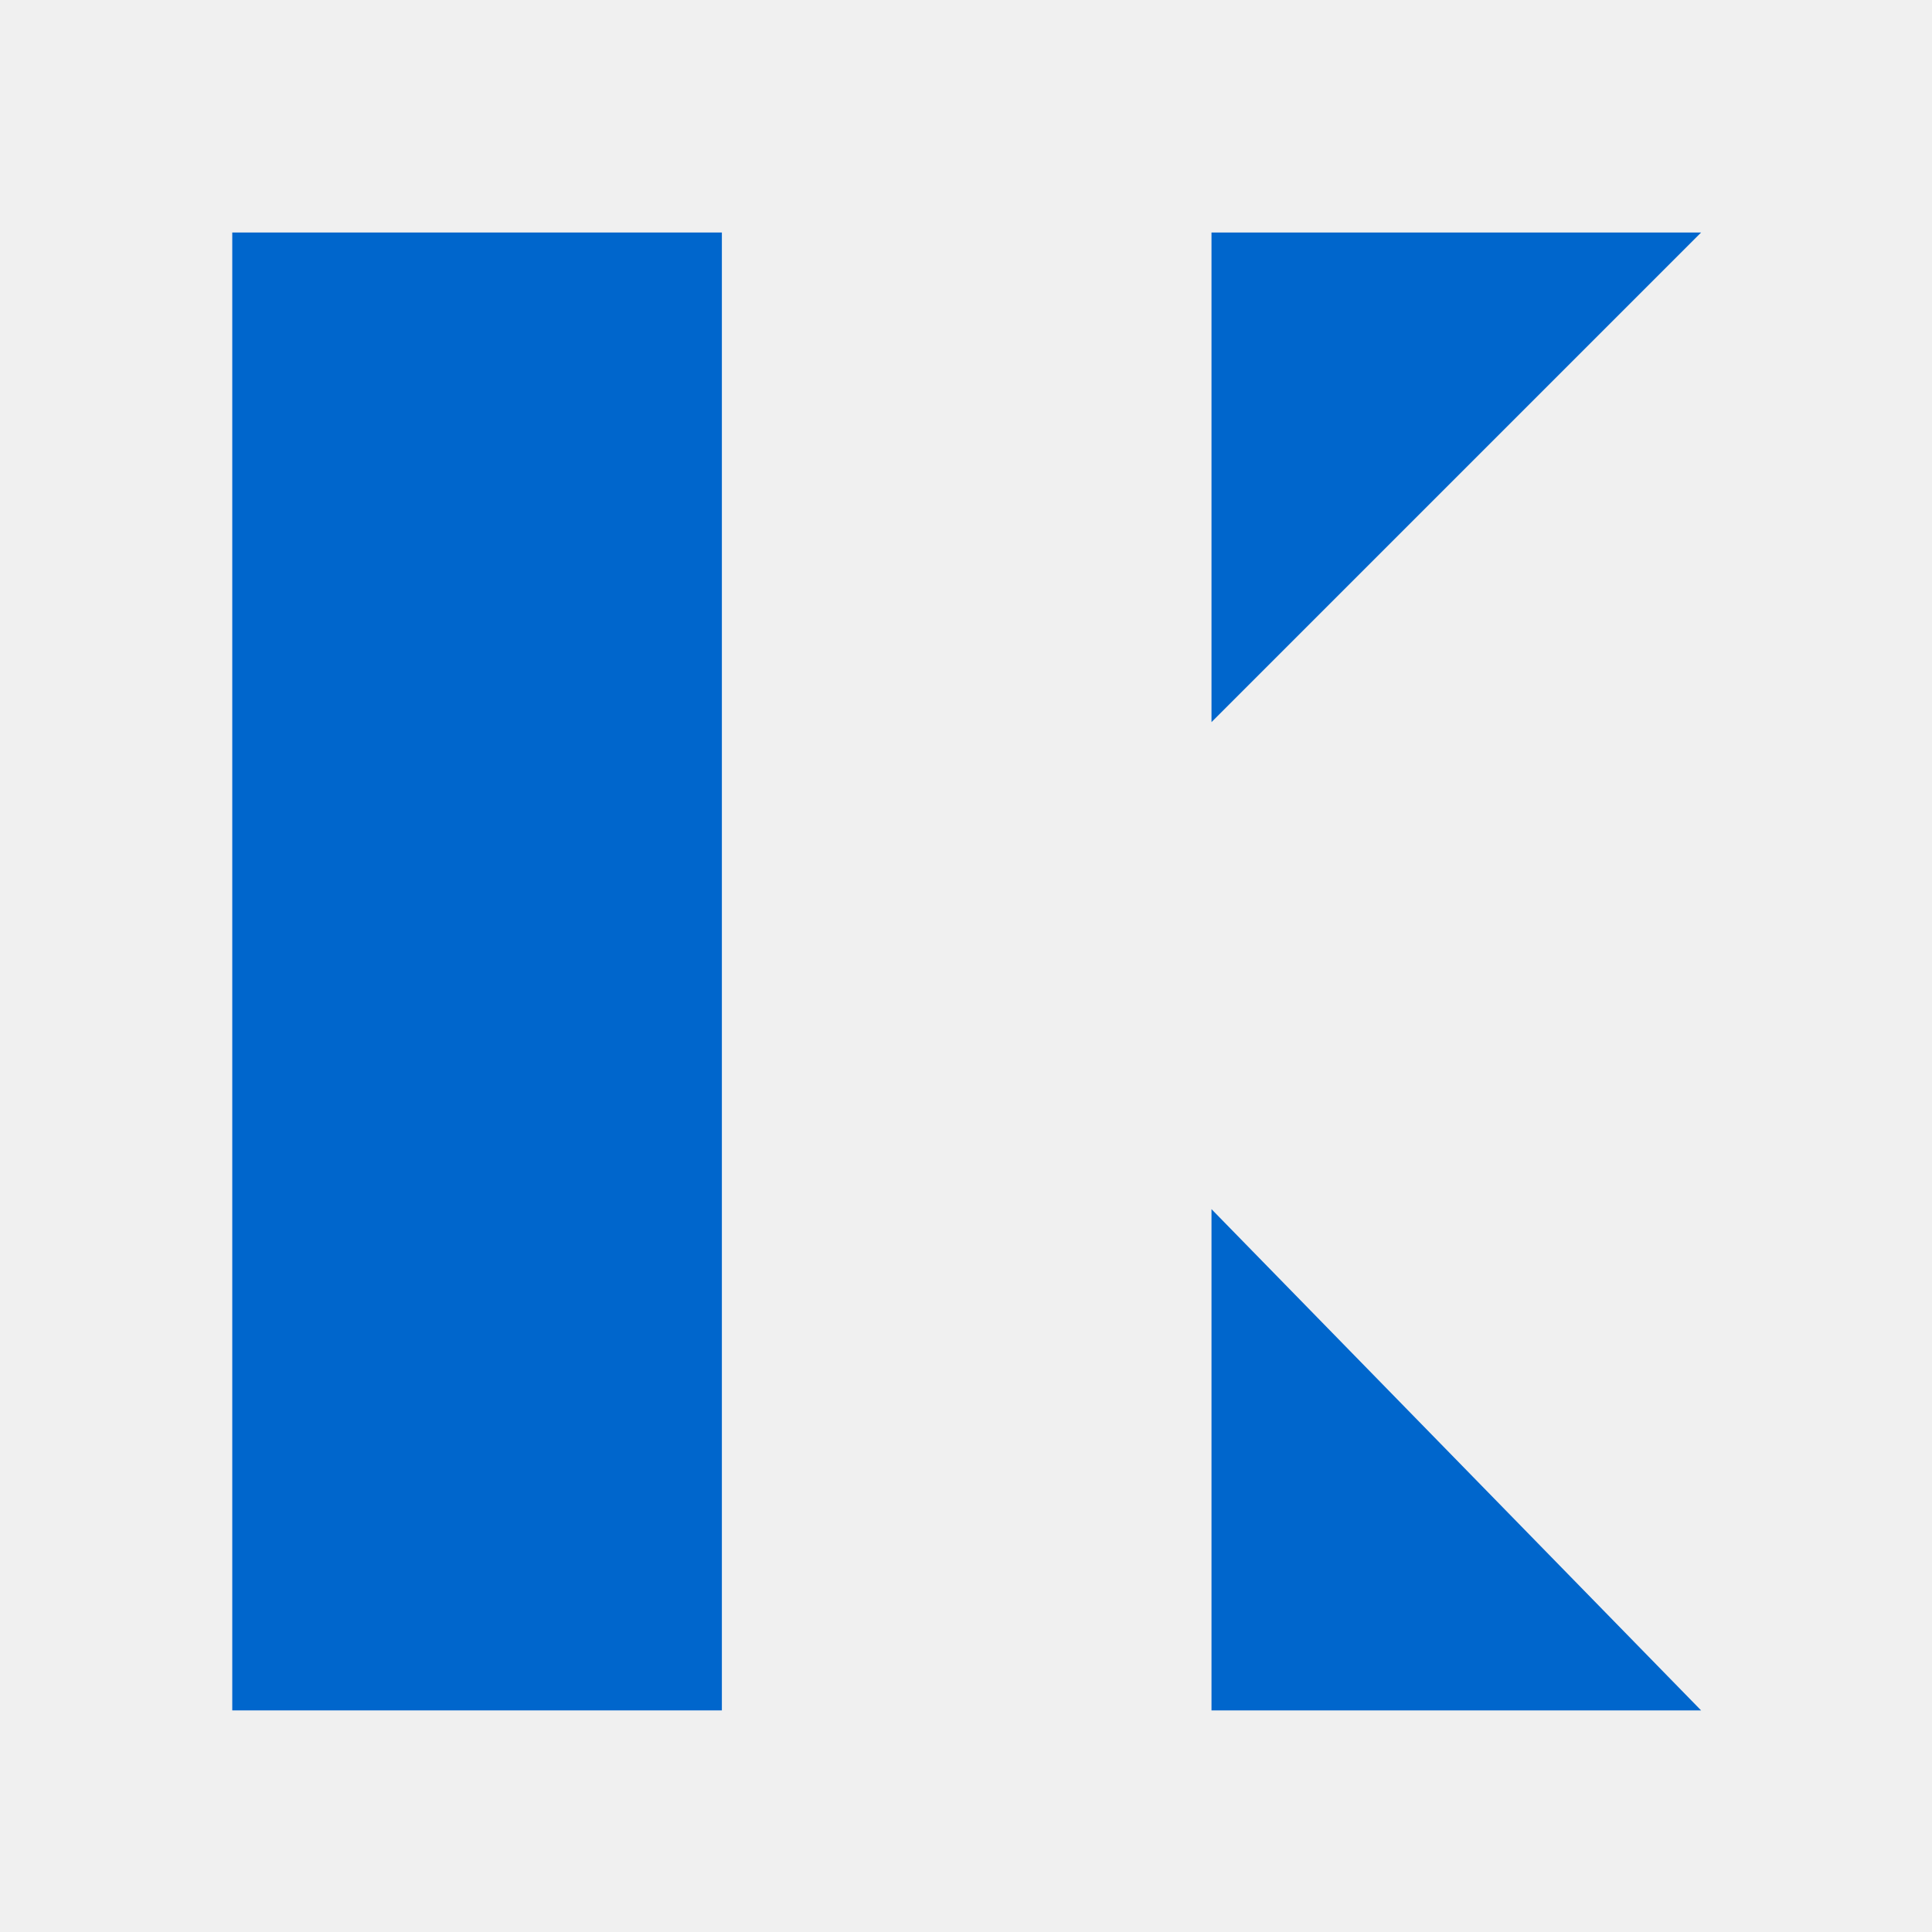
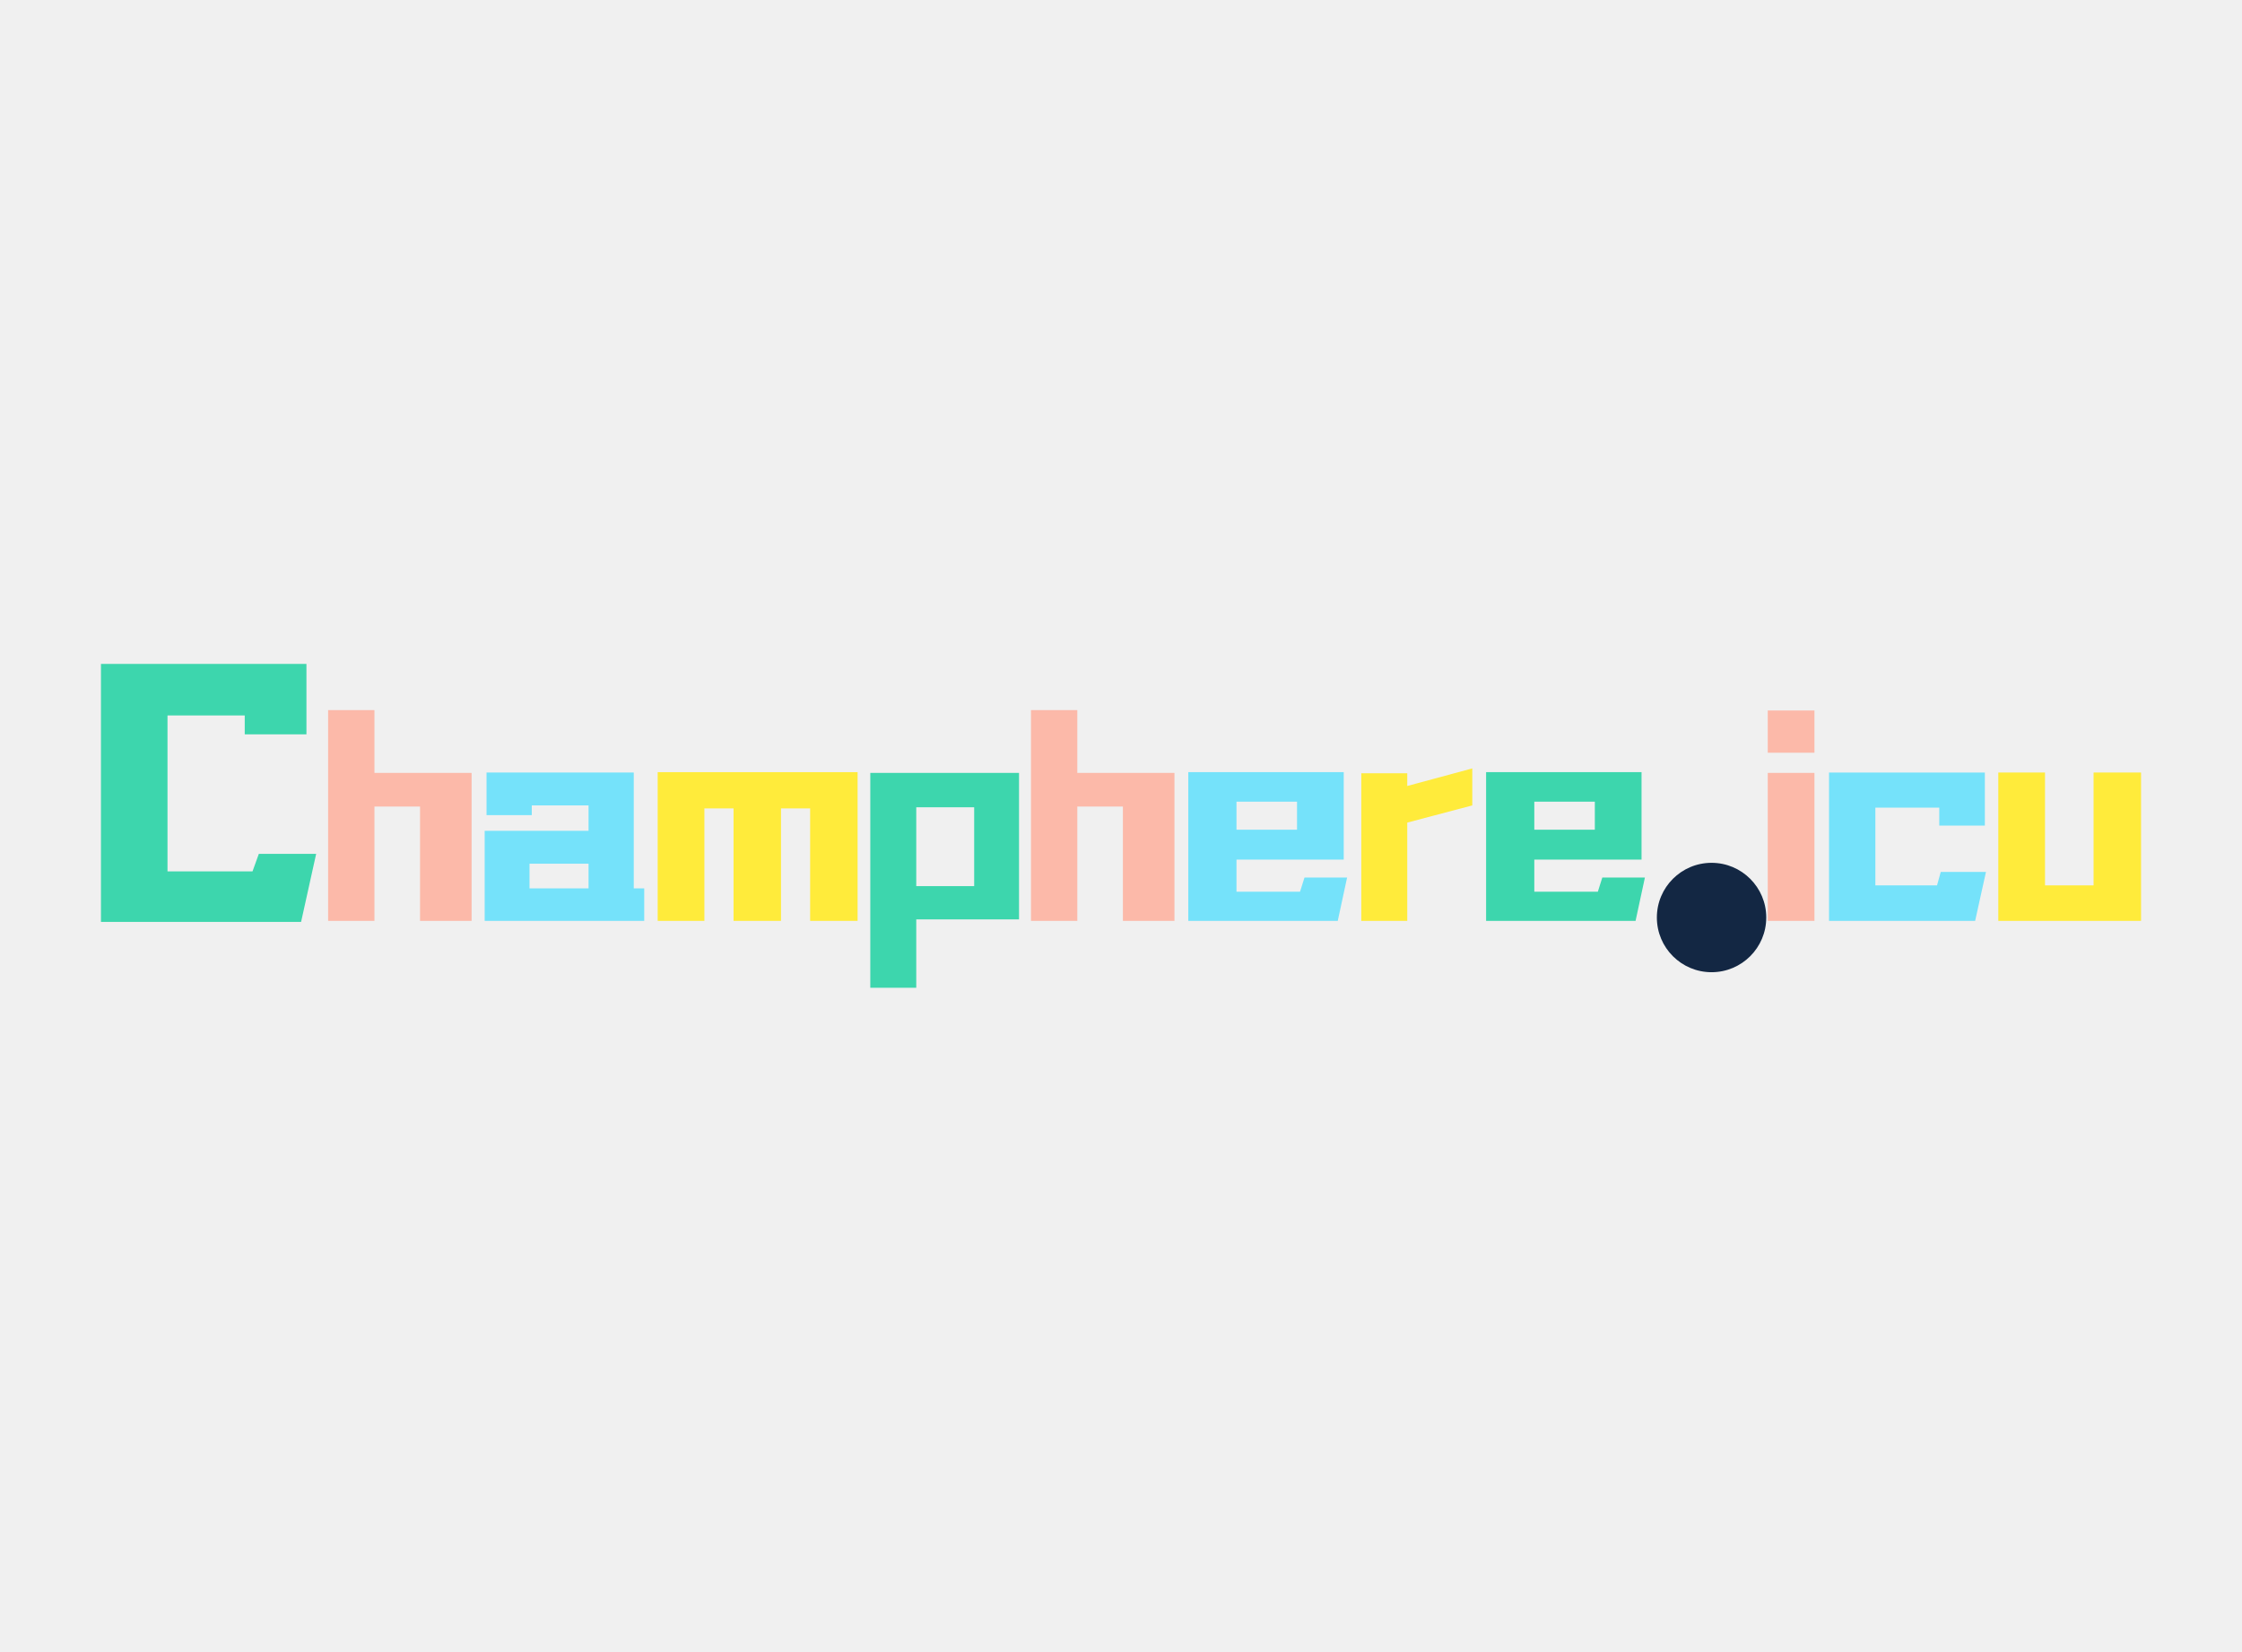
- <svg xmlns="http://www.w3.org/2000/svg" width="1417" height="1417" viewBox="0 0 1417 1417">
-   <defs>
-     <style>
-       .cls-1 {
-         fill: #06c;
-         fill-rule: evenodd;
-       }
-     </style>
-   </defs>
-   <path id="rectangular" class="cls-1" d="M170.35,170.525h359.1V1254.47H170.35V170.525Z" />
-   <path id="triangle-down" class="cls-1" d="M888.55,1254.47h359.1L888.55,886.825V1254.47Z" />
-   <path id="triangle-up" class="cls-1" d="M888.55,170.525h359.1l-359.1,359.1v-359.1Z" />
+ <svg xmlns="http://www.w3.org/2000/svg" height="100%" version="1.1" width="100%" preserveAspectRatio="xMidYMid meet" viewBox="0 0 600 442">
+   <defs />
+   <g id="root" contentwidth="545.964" contentheight="86.66">
+     <rect class="background" height="2000%" width="2000%" y="-1000%" x="-1000%" style="" fill="none" />
+     <rect class="watermarklayer" height="100%" width="100%" y="0" x="0" style="" fill="none" />
+     <g class="content" id="content" transform="matrix(1,0,0,1,19.8679,245.53)">
+       <g class="icon">
+         <g id="name-lt-9icon">
+           <circle cx="438.177" cy="0" r="14.637" fill="#132743" />
+           <svg height="20.7" version="1.1" width="20.7" x="427.827" y="-10.35" Fill="#ff0000">
+             <defs />
+             <svg class="icon" style="width: 128px;height: 128px;vertical-align: middle;fill: #333333;overflow: hidden;" viewBox="0 0 1024 1024" version="1.1">
+               <path d="M1024 390.208l-368.128-33.408L512 0 368.128 357.312 0 390.208l279.552 254.912L195.584 1024 512 822.976 828.416 1024l-83.456-378.88L1024 390.208z m-512 331.968l-192.512 122.368 51.2-230.656-169.984-155.264 224.256-20.48L512 220.992l87.552 217.728 224.256 20.48L653.824 614.4l51.2 230.656L512 722.176z" fill="#ff809f" style="" />
+               <defs />
+             </svg>
+           </svg>
+         </g>
+       </g>
+       <g id="icon_name_and_slogan_gap">
+             </g>
+       <g class="name_and_slogan" id="name_and_slogan_id">
+         <g class="name">
+           <path d="M60.71 1.17L7.15 1.17L7.15 -67.86L62.14 -67.86L62.14 -49.01L45.63 -49.01L45.63 -54.08L24.96 -54.08L24.96 -12.35L47.71 -12.35L49.4 -17.03L64.74 -17.03L60.71 1.17" style="" fill="#3dd6ad" id="name-lt-0" />
+           <path d="M106.34 -38.7L106.34 0.9L92.54 0.9L92.54 -29.7L80.34 -29.7L80.34 0.9L67.94 0.9L67.94 -55.5L80.34 -55.5L80.34 -38.7L106.34 -38.7" style="" fill="#fcb9a9" id="name-lt-1" />
+           <path d="M152.54 -7.8L152.54 0.9L109.84 0.9L109.84 -23.2L137.64 -23.2L137.64 -30L122.44 -30L122.44 -27.4L110.34 -27.4L110.34 -38.8L149.74 -38.8L149.74 -7.8L152.54 -7.8zM137.64 -7.8L137.64 -14.4L121.84 -14.4L121.84 -7.8L137.64 -7.8" style="" fill="#75e2fa" id="name-lt-2" />
+           <path d="M196.94 0.9L196.94 -29.2L189.14 -29.2L189.14 0.9L176.44 0.9L176.44 -29.2L168.64 -29.2L168.64 0.9L156.14 0.9L156.14 -38.9L209.64 -38.9L209.64 0.9L196.94 0.9" style="" fill="#ffeb3b" id="name-lt-3" />
+           <path d="M252.84 0.5L225.34 0.5L225.34 18.8L213.04 18.8L213.04 -38.7L252.84 -38.7L252.84 0.5zM240.84 -29.5L225.34 -29.5L225.34 -8.4L240.84 -8.4L240.84 -29.5" style="" fill="#3dd6ad" id="name-lt-4" />
+           <path d="M294.44 -38.7L294.44 0.9L280.64 0.9L280.64 -29.7L268.44 -29.7L268.44 0.9L256.04 0.9L256.04 -55.5L268.44 -55.5L268.44 -38.7L294.44 -38.7" style="" fill="#fcb9a9" id="name-lt-5" />
+           <path d="M340.64 -10.7L338.14 0.9L298.14 0.9L298.14 -38.9L339.74 -38.9L339.74 -15.5L311.04 -15.5L311.04 -6.9L328.04 -6.9L329.24 -10.7L340.64 -10.7zM311.04 -31L311.04 -23.5L327.24 -23.5L327.24 -31L311.04 -31" style="" fill="#75e2fa" id="name-lt-6" />
+           <path d="M374.14 -30L356.74 -25.4L356.74 0.9L344.44 0.9L344.44 -38.6L356.74 -38.6L356.74 -35.2L374.14 -39.9L374.14 -30" style="" fill="#ffeb3b" id="name-lt-7" />
+           <path d="M420.34 -10.7L417.84 0.9L377.84 0.9L377.84 -38.9L419.44 -38.9L419.44 -15.5L390.74 -15.5L390.74 -6.9L407.74 -6.9L408.94 -10.7L420.34 -10.7zM390.74 -31L390.74 -23.5L406.94 -23.5L406.94 -31L390.74 -31" style="" fill="#3dd6ad" id="name-lt-8" />
+           <path d="M453.214 -44.1L453.214 -55.4L465.714 -55.4L465.714 -44.1L453.214 -44.1zM453.214 0.9L453.214 -38.7L465.714 -38.7L465.714 0.9L453.214 0.9" style="" fill="#fcb9a9" id="name-lt-10" />
+           <path d="M469.614 -38.8L511.314 -38.8L511.314 -24.6L499.114 -24.6L499.114 -29.4L482.014 -29.4L482.014 -8.6L498.514 -8.6L499.514 -12.2L511.614 -12.2L508.714 0.9L469.614 0.9L469.614 -38.8" style="" fill="#75e2fa" id="name-lt-11" />
+           <path d="M514.914 0.9L514.914 -38.8L527.414 -38.8L527.414 -8.6L540.414 -8.6L540.414 -38.8L553.114 -38.8L553.114 0.9L514.914 0.9" style="" fill="#ffeb3b" id="name-lt-12" />
+         </g>
+         <g class="slogan" />
+       </g>
+       <g class="border">
+             </g>
+     </g>
+     <defs id="defs">
+       <mask id="mask">
+         <rect id="showAll" fill="white" x="0" y="0" width="0" height="0" />
+         <rect id="hideNameBg" fill="black" x="0" y="0" width="0" height="0" stroke-width="2" stroke="black" />
+         <rect id="hideSloganBg" fill="black" x="0" y="0" width="0" height="0" stroke-width="2" stroke="black" />
+       </mask>
+     </defs>
+   </g>
</svg>
